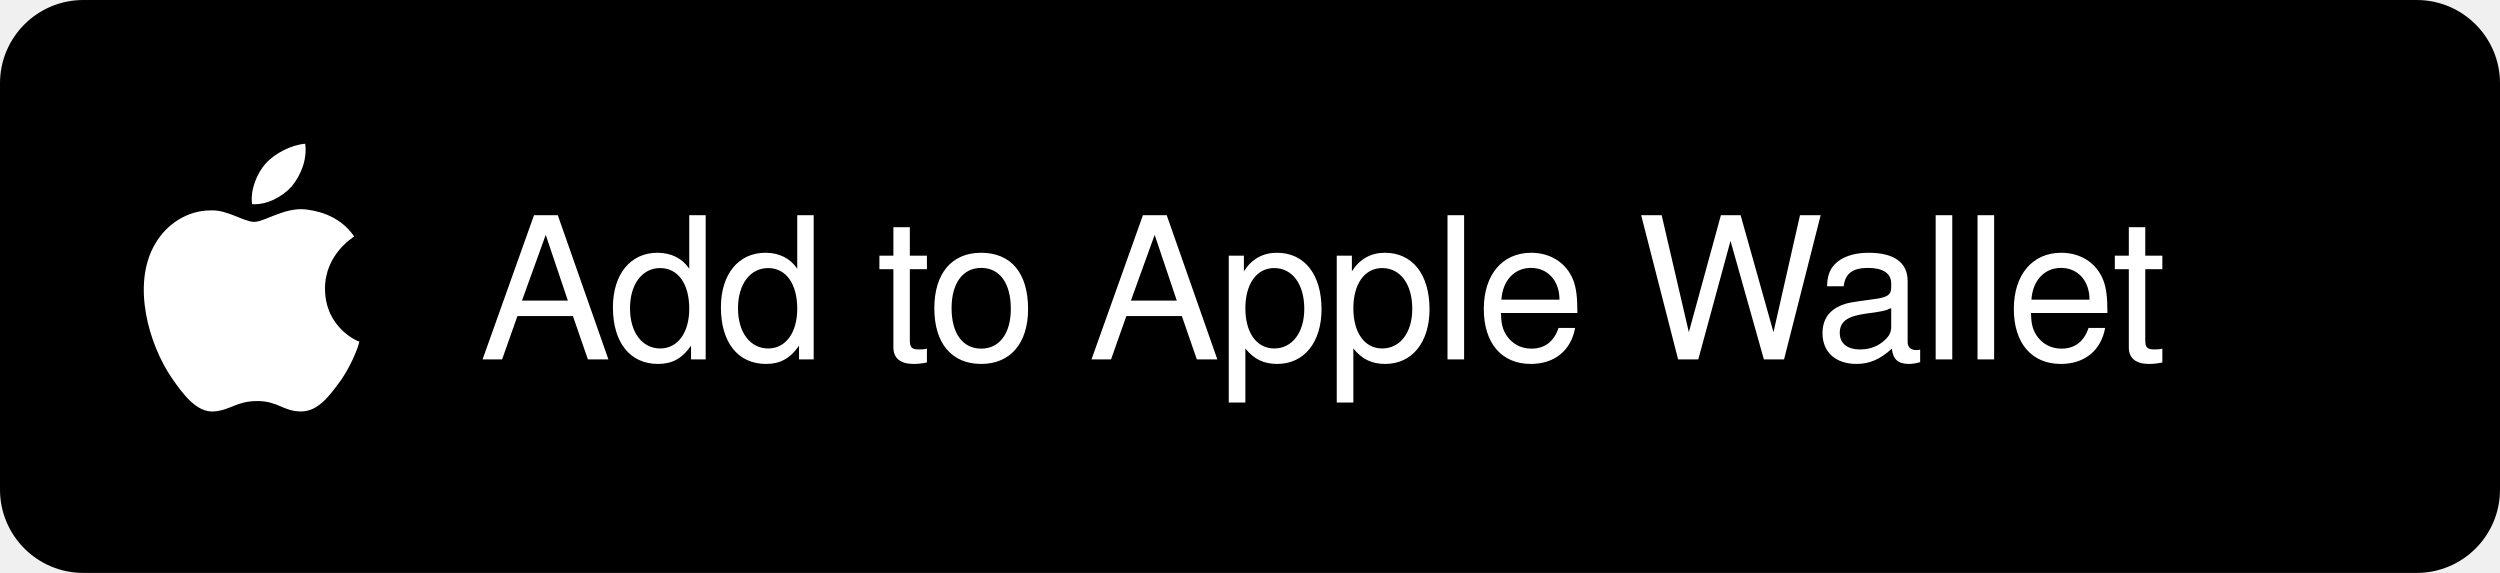
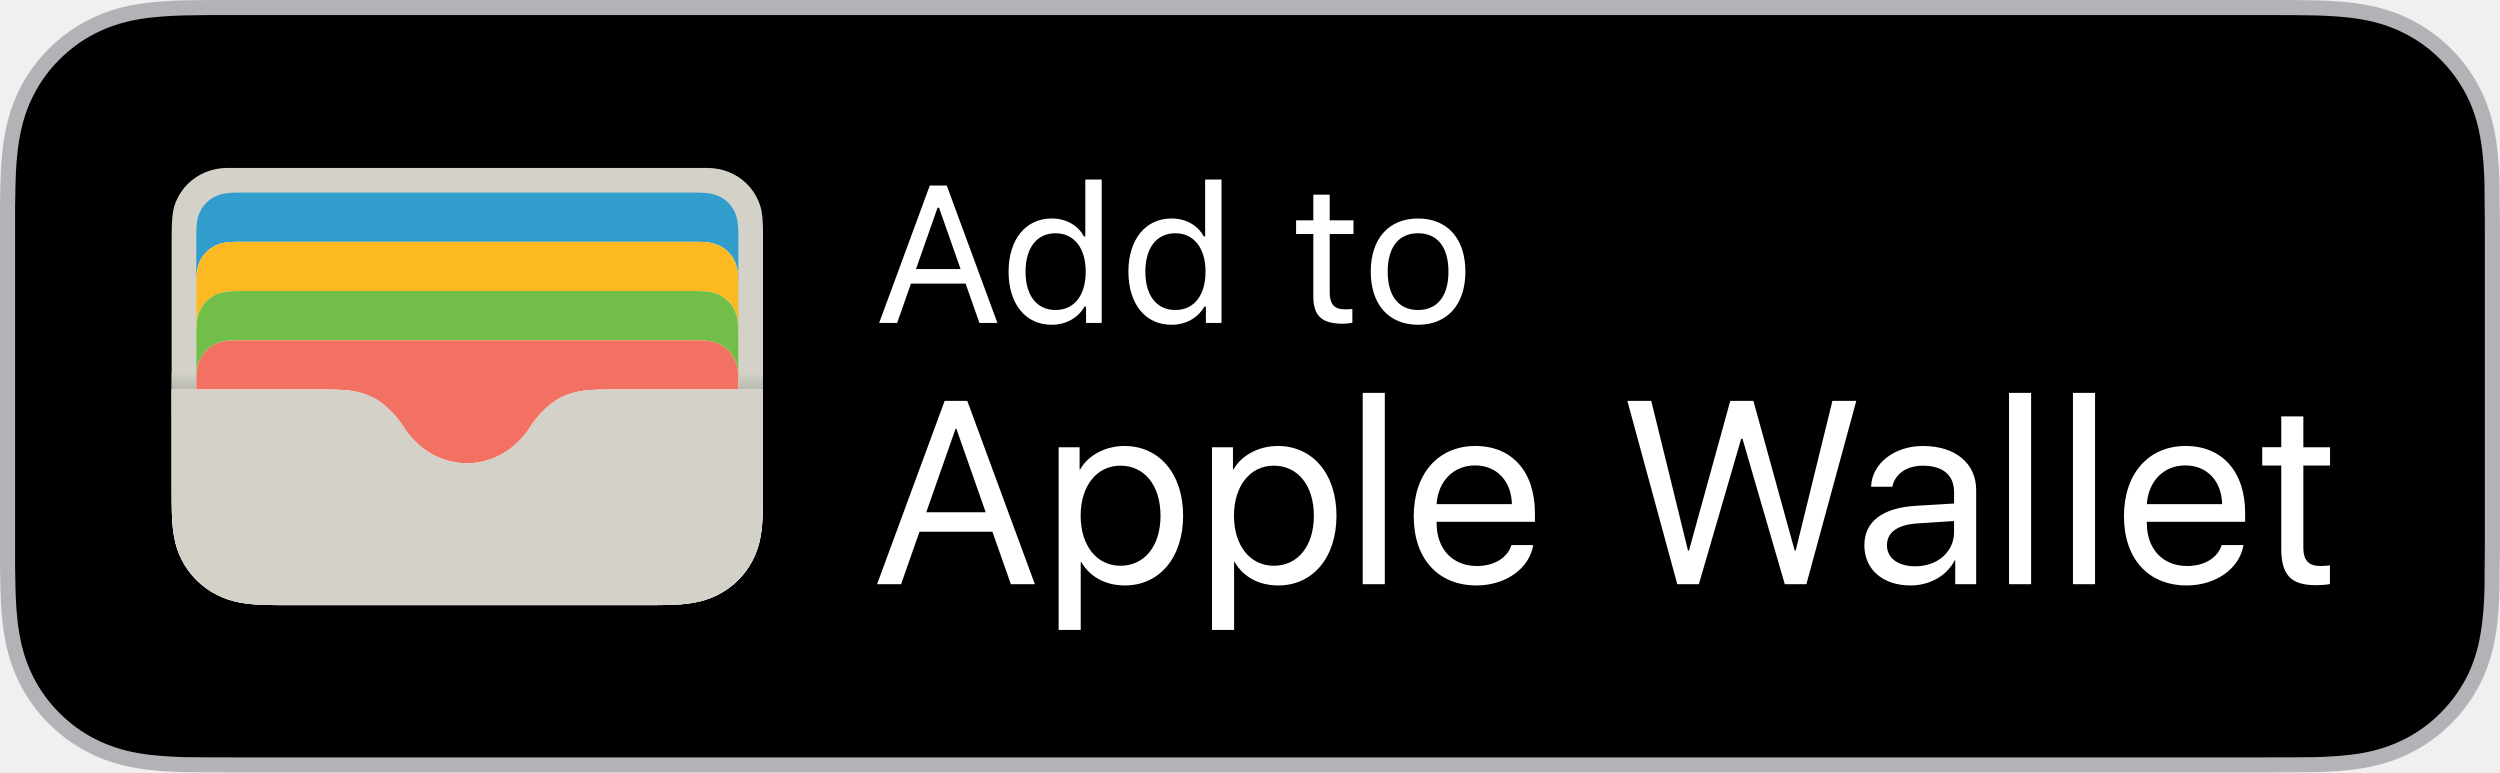
- <svg xmlns="http://www.w3.org/2000/svg" viewBox="0 0 240 55" role="img" aria-label="Add to Apple Wallet">
-   <rect width="240" height="55" rx="8" fill="#000" />
-   <g fill="#fff">
-     <path d="M31.2 27.7c0-3.3 2.7-4.9 2.8-5-1.5-2.2-3.9-2.5-4.7-2.6-2-.2-3.9 1.2-4.9 1.2-1 0-2.6-1.2-4.2-1.1-2.2 0-4.2 1.3-5.3 3.2-2.3 3.9-.6 9.7 1.6 12.9 1.1 1.6 2.4 3.3 4 3.2 1.6-.1 2.2-1 4.2-1s2.5 1 4.2 1c1.7 0 2.8-1.6 3.9-3.1 1.2-1.8 1.7-3.5 1.7-3.6-.1 0-3.3-1.3-3.3-5.1zM28 17.9c.9-1.1 1.5-2.6 1.3-4.1-1.3.1-2.9.9-3.8 1.9-.8.9-1.5 2.5-1.3 3.9 1.4.1 2.9-.7 3.8-1.7z" />
-     <text x="46" y="34.5" font-family="-apple-system,BlinkMacSystemFont,'SF Pro Text','Helvetica Neue',Helvetica,Arial,sans-serif" font-size="19" font-weight="500" letter-spacing="-0.2">Add to Apple Wallet</text>
+ <svg xmlns="http://www.w3.org/2000/svg" xmlns:xlink="http://www.w3.org/1999/xlink" version="1.1" id="US" x="0px" y="0px" viewBox="0 0 110.095 34.016" style="enable-background:new 0 0 110.095 34.016;" xml:space="preserve">
+   <defs id="defs228" />
+   <g id="g211">
+     <g id="g136">
+       <path style="fill:#B1B3B6;" d="M99.846,0H10.254C9.858,0,9.469,0,9.076,0.002C8.749,0.005,8.421,0.009,8.087,0.016    c-0.714,0.019-1.439,0.062-2.155,0.19C5.214,0.332,4.545,0.548,3.889,0.881C3.245,1.209,2.657,1.639,2.15,2.148    C1.636,2.657,1.208,3.247,0.882,3.89C0.548,4.543,0.336,5.217,0.21,5.937C0.08,6.649,0.036,7.369,0.019,8.09    C0.008,8.419,0.006,8.75,0,9.078c0,0.391,0,0.782,0,1.174v13.511c0,0.397,0,0.785,0,1.176c0.006,0.334,0.008,0.659,0.019,0.991    c0.017,0.72,0.061,1.441,0.191,2.152c0.126,0.72,0.338,1.394,0.672,2.048c0.326,0.641,0.754,1.231,1.268,1.738    c0.506,0.511,1.094,0.941,1.739,1.267c0.655,0.335,1.325,0.547,2.043,0.676c0.716,0.13,1.441,0.17,2.155,0.192    c0.334,0.007,0.662,0.009,0.989,0.009c0.393,0.002,0.781,0.002,1.178,0.002h89.591c0.384,0,0.779,0,1.166-0.002    c0.328,0,0.662-0.002,0.991-0.009c0.72-0.022,1.443-0.062,2.146-0.192c0.724-0.129,1.394-0.341,2.054-0.676    c0.643-0.327,1.235-0.756,1.739-1.267c0.512-0.507,0.939-1.097,1.271-1.738c0.332-0.653,0.544-1.327,0.67-2.048    c0.128-0.712,0.172-1.432,0.195-2.152c0.004-0.332,0.004-0.657,0.004-0.991c0.013-0.391,0.013-0.779,0.013-1.176V10.253    c0-0.393,0-0.784-0.013-1.174c0-0.328,0-0.659-0.004-0.989c-0.023-0.721-0.067-1.441-0.195-2.153    c-0.126-0.72-0.338-1.393-0.67-2.047c-0.332-0.643-0.758-1.233-1.271-1.742c-0.504-0.509-1.096-0.939-1.739-1.267    c-0.659-0.333-1.329-0.549-2.054-0.675c-0.704-0.128-1.426-0.17-2.146-0.19c-0.33-0.007-0.664-0.011-0.991-0.014    C100.625,0,100.23,0,99.846,0L99.846,0z" id="path132" />
+       <path d="M99.846,0.664c0.382,0,0.775,0,1.157,0.002l0.057,0.001l0.922,0.013c0.577,0.017,1.327,0.051,2.054,0.18    c0.674,0.119,1.285,0.32,1.863,0.614c0.586,0.298,1.113,0.682,1.573,1.146c0.462,0.46,0.846,0.99,1.147,1.571    c0.296,0.579,0.491,1.189,0.607,1.869c0.13,0.704,0.17,1.433,0.187,2.045c0.006,0.325,0.006,0.651,0.006,0.991    c0.008,0.386,0.008,0.771,0.008,1.159v13.511c0,0.393,0,0.775-0.008,1.176c0,0.33,0,0.653-0.006,0.97    c-0.017,0.622-0.057,1.35-0.187,2.06c-0.115,0.67-0.311,1.28-0.601,1.856c-0.307,0.584-0.691,1.113-1.155,1.575    c-0.458,0.461-0.985,0.845-1.571,1.142c-0.567,0.29-1.178,0.491-1.863,0.616c-0.71,0.125-1.436,0.161-2.045,0.181    c-0.328,0.007-0.655,0.009-0.985,0.009c-0.384,0.002-0.777,0.002-1.159,0.002H10.254c-0.393,0-0.783,0-1.178-0.002    c-0.325,0-0.647-0.002-0.968-0.009c-0.617-0.02-1.344-0.056-2.058-0.181c-0.683-0.125-1.292-0.327-1.859-0.616    c-0.58-0.293-1.107-0.679-1.575-1.149c-0.46-0.454-0.842-0.981-1.142-1.567c-0.29-0.571-0.489-1.177-0.611-1.865    c-0.134-0.735-0.166-1.479-0.181-2.054c-0.006-0.227-0.011-0.456-0.013-0.685l-0.004-0.286v-1.176V10.253V9.089L0.67,8.791    c0.002-0.227,0.006-0.454,0.013-0.685c0.015-0.568,0.046-1.312,0.183-2.053c0.12-0.686,0.319-1.294,0.611-1.862    c0.298-0.587,0.68-1.114,1.144-1.572c0.464-0.466,0.991-0.85,1.573-1.146C4.767,1.18,5.378,0.979,6.05,0.859    c0.729-0.129,1.48-0.162,2.05-0.18l0.977-0.014c0.395-0.002,0.785-0.002,1.178-0.002H99.846z" id="path134" />
+     </g>
+     <g id="g207">
+       <g id="g205">
+         <defs id="defs139">
+           <path id="SVGID_1_" d="M33.601,21.437c0,0.199,0,0.398-0.001,0.597c-0.001,0.168-0.003,0.335-0.008,0.503      c-0.01,0.365-0.032,0.733-0.097,1.094c-0.067,0.367-0.176,0.708-0.347,1.041c-0.169,0.327-0.389,0.627-0.652,0.886      c-0.263,0.26-0.566,0.477-0.898,0.644c-0.337,0.169-0.683,0.277-1.054,0.343c-0.366,0.065-0.739,0.086-1.109,0.096      c-0.17,0.005-0.34,0.006-0.509,0.007c-0.202,0.001-0.403,0.001-0.605,0.001l-0.168,0H15.155l-2.316,0      c-0.202,0-0.403,0-0.605-0.001c-0.17-0.001-0.34-0.003-0.509-0.007c-0.37-0.01-0.743-0.031-1.109-0.096      c-0.371-0.066-0.717-0.173-1.054-0.343c-0.331-0.167-0.635-0.384-0.898-0.644c-0.263-0.26-0.483-0.559-0.652-0.886      c-0.172-0.333-0.281-0.674-0.347-1.041C7.6,23.27,7.578,22.902,7.568,22.537c-0.005-0.168-0.007-0.335-0.008-0.503      c-0.001-0.199-0.001-0.398-0.001-0.597l0-2.286v-6.999l0-1.459c0-0.127,0-0.254,0.001-0.381      c0.001-0.107,0.002-0.214,0.005-0.321c0.006-0.233,0.02-0.468,0.062-0.698c0.043-0.234,0.112-0.452,0.222-0.664      c0.108-0.209,0.248-0.4,0.416-0.565c0.168-0.166,0.361-0.305,0.573-0.411C9.052,7.544,9.273,7.475,9.51,7.433      c0.233-0.041,0.472-0.055,0.708-0.061c0.108-0.003,0.217-0.004,0.325-0.005c0.129-0.001,0.257-0.001,0.386-0.001l1.478,0h17.722      l-1.373,0.001l1.478-0.001c0.129,0,0.257,0,0.386,0.001c0.108,0.001,0.217,0.002,0.325,0.005      c0.236,0.006,0.474,0.02,0.708,0.061c0.237,0.042,0.457,0.111,0.672,0.219c0.211,0.106,0.405,0.245,0.573,0.411      c0.168,0.166,0.308,0.357,0.416,0.565c0.11,0.213,0.179,0.43,0.222,0.664c0.042,0.23,0.056,0.465,0.062,0.698      c0.003,0.107,0.004,0.214,0.005,0.321c0.001,0.127,0.001,0.254,0.001,0.381l0,1.459v6.999L33.601,21.437z" />
+         </defs>
+         <clipPath id="SVGID_2_">
+           <use xlink:href="#SVGID_1_" style="overflow:visible;" id="use141" />
+         </clipPath>
+         <path id="wallet_back_2_" style="clip-path:url(#SVGID_2_);fill:#D3D1C8;" d="M33.601,9.87v16.78H7.559V9.852h0     c0-1.423,1.101-2.457,2.459-2.457v0h21.123v0h0c1.358,0,2.459,1.025,2.459,2.457C33.601,9.858,33.601,9.864,33.601,9.87z" clip-path="url(#SVGID_2_)" />
+         <linearGradient id="SVGID_3_" gradientUnits="userSpaceOnUse" x1="20.581" y1="16.408" x2="20.581" y2="18.349">
+           <stop offset="0.004" style="stop-color:#D3D1C8" id="stop145" />
+           <stop offset="0.232" style="stop-color:#C4C3BB" id="stop147" />
+           <stop offset="0.689" style="stop-color:#A5A59F" id="stop149" />
+           <stop offset="1" style="stop-color:#8C8D88" id="stop151" />
+         </linearGradient>
+         <rect x="7.56" y="16.408" style="clip-path:url(#SVGID_2_);fill:url(#SVGID_3_);" width="26.041" height="1.941" clip-path="url(#SVGID_2_)" id="rect154" />
+         <g clip-path="url(#SVGID_2_)" id="g193" style="clip-path:url(#SVGID_2_);">
+           <defs id="defs157">
+             <path id="blue_1_" d="M8.644,20.764V11.55l0-0.936c0-0.082,0-0.163,0-0.245c0-0.069,0.001-0.137,0.003-0.206       c0.004-0.15,0.013-0.3,0.039-0.448c0.027-0.15,0.071-0.29,0.141-0.426c0.068-0.134,0.157-0.257,0.264-0.363       C9.198,8.82,9.321,8.731,9.455,8.663c0.136-0.069,0.276-0.113,0.427-0.14c0.148-0.027,0.299-0.035,0.449-0.039       c0.069-0.002,0.137-0.003,0.206-0.003c0.082,0,0.163,0,0.245,0l0.937,0h18.592l-0.869,0l0.937,0c0.082,0,0.163,0,0.245,0       c0.069,0,0.137,0.001,0.206,0.003c0.15,0.004,0.301,0.013,0.449,0.039c0.15,0.027,0.29,0.071,0.427,0.14       c0.134,0.068,0.257,0.157,0.363,0.264c0.106,0.106,0.196,0.229,0.264,0.363c0.07,0.136,0.114,0.276,0.141,0.426       c0.027,0.148,0.035,0.299,0.039,0.448c0.002,0.069,0.003,0.137,0.003,0.206c0,0.082,0,0.163,0,0.245l0,0.936v9.214H8.644z" />
+           </defs>
+           <clipPath id="blue_2_">
+             <use xlink:href="#blue_1_" style="overflow:visible;" id="use159" />
+           </clipPath>
+           <path id="blue_4_" style="clip-path:url(#blue_2_);fill:#319DCC;" d="M8.644,20.764V11.55l0-0.936c0-0.082,0-0.163,0-0.245      c0-0.069,0.001-0.137,0.003-0.206c0.004-0.15,0.013-0.3,0.039-0.448c0.027-0.15,0.071-0.29,0.141-0.426      c0.068-0.134,0.157-0.257,0.264-0.363C9.198,8.82,9.321,8.731,9.455,8.663c0.136-0.069,0.276-0.113,0.427-0.14      c0.148-0.027,0.299-0.035,0.449-0.039c0.069-0.002,0.137-0.003,0.206-0.003c0.082,0,0.163,0,0.245,0l0.937,0h18.592l-0.869,0      l0.937,0c0.082,0,0.163,0,0.245,0c0.069,0,0.137,0.001,0.206,0.003c0.15,0.004,0.301,0.013,0.449,0.039      c0.15,0.027,0.29,0.071,0.427,0.14c0.134,0.068,0.257,0.157,0.363,0.264c0.106,0.106,0.196,0.229,0.264,0.363      c0.07,0.136,0.114,0.276,0.141,0.426c0.027,0.148,0.035,0.299,0.039,0.448c0.002,0.069,0.003,0.137,0.003,0.206      c0,0.082,0,0.163,0,0.245l0,0.936v9.214H8.644z" clip-path="url(#blue_2_)" />
+           <g id="yellow_shdw" clip-path="url(#blue_2_)" style="clip-path:url(#blue_2_);">
+             <g id="g169">
+               <g id="g167">
+                 <path style="fill:#FFFFFF;" d="M8.644,22.932v-9.214l0-0.936c0-0.082,0-0.163,0-0.245c0-0.069,0.001-0.137,0.003-0.206         c0.004-0.15,0.013-0.3,0.039-0.448c0.027-0.15,0.071-0.29,0.141-0.426c0.068-0.134,0.157-0.257,0.264-0.363         c0.106-0.106,0.229-0.195,0.363-0.264c0.136-0.069,0.276-0.113,0.427-0.14c0.148-0.027,0.299-0.035,0.449-0.039         c0.069-0.002,0.137-0.003,0.206-0.003c0.082,0,0.163,0,0.245,0l0.937,0h18.592l-0.869,0l0.937,0c0.082,0,0.163,0,0.245,0         c0.069,0,0.137,0.001,0.206,0.003c0.15,0.004,0.301,0.013,0.449,0.039c0.15,0.027,0.29,0.071,0.427,0.14         c0.134,0.068,0.257,0.157,0.363,0.264c0.106,0.106,0.196,0.229,0.264,0.363c0.07,0.136,0.114,0.276,0.141,0.426         c0.027,0.148,0.035,0.299,0.039,0.448c0.002,0.069,0.003,0.137,0.003,0.206c0,0.082,0,0.163,0,0.245l0,0.936v9.214H8.644z" id="path165" />
+               </g>
+             </g>
+           </g>
+           <path id="yellow_5_" style="clip-path:url(#blue_2_);fill:#FDB921;" d="M8.644,22.932v-9.214l0-0.936c0-0.082,0-0.163,0-0.245      c0-0.069,0.001-0.137,0.003-0.206c0.004-0.15,0.013-0.3,0.039-0.448c0.027-0.15,0.071-0.29,0.141-0.426      c0.068-0.134,0.157-0.257,0.264-0.363c0.106-0.106,0.229-0.195,0.363-0.264c0.136-0.069,0.276-0.113,0.427-0.14      c0.148-0.027,0.299-0.035,0.449-0.039c0.069-0.002,0.137-0.003,0.206-0.003c0.082,0,0.163,0,0.245,0l0.937,0h18.592l-0.869,0      l0.937,0c0.082,0,0.163,0,0.245,0c0.069,0,0.137,0.001,0.206,0.003c0.15,0.004,0.301,0.013,0.449,0.039      c0.15,0.027,0.29,0.071,0.427,0.14c0.134,0.068,0.257,0.157,0.363,0.264c0.106,0.106,0.196,0.229,0.264,0.363      c0.07,0.136,0.114,0.276,0.141,0.426c0.027,0.148,0.035,0.299,0.039,0.448c0.002,0.069,0.003,0.137,0.003,0.206      c0,0.082,0,0.163,0,0.245l0,0.936v9.214H8.644z" clip-path="url(#blue_2_)" />
+           <g id="green_shdw" clip-path="url(#blue_2_)" style="clip-path:url(#blue_2_);">
+             <g id="g179">
+               <g id="g177">
+                 <path style="fill:#FFFFFF;" d="M8.644,25.1v-9.214l0-0.936c0-0.082,0-0.163,0-0.245c0-0.069,0.001-0.137,0.003-0.206         c0.004-0.15,0.013-0.3,0.039-0.448c0.027-0.15,0.071-0.29,0.141-0.426c0.068-0.134,0.157-0.257,0.264-0.363         c0.106-0.106,0.229-0.195,0.363-0.264c0.136-0.069,0.276-0.113,0.427-0.14c0.148-0.027,0.299-0.035,0.449-0.039         c0.069-0.002,0.137-0.003,0.206-0.003c0.082,0,0.163,0,0.245,0l0.937,0h18.592l-0.869,0l0.937,0c0.082,0,0.163,0,0.245,0         c0.069,0,0.137,0.001,0.206,0.003c0.15,0.004,0.301,0.013,0.449,0.039c0.15,0.027,0.29,0.071,0.427,0.14         c0.134,0.068,0.257,0.157,0.363,0.264c0.106,0.106,0.196,0.229,0.264,0.363c0.07,0.136,0.114,0.276,0.141,0.426         c0.027,0.148,0.035,0.299,0.039,0.448c0.002,0.069,0.003,0.137,0.003,0.206c0,0.082,0,0.163,0,0.245l0,0.936V25.1H8.644z" id="path175" />
+               </g>
+             </g>
+           </g>
+           <path id="green_5_" style="clip-path:url(#blue_2_);fill:#71BF49;" d="M8.644,25.1v-9.214l0-0.936c0-0.082,0-0.163,0-0.245      c0-0.069,0.001-0.137,0.003-0.206c0.004-0.15,0.013-0.3,0.039-0.448c0.027-0.15,0.071-0.29,0.141-0.426      c0.068-0.134,0.157-0.257,0.264-0.363c0.106-0.106,0.229-0.195,0.363-0.264c0.136-0.069,0.276-0.113,0.427-0.14      c0.148-0.027,0.299-0.035,0.449-0.039c0.069-0.002,0.137-0.003,0.206-0.003c0.082,0,0.163,0,0.245,0l0.937,0h18.592l-0.869,0      l0.937,0c0.082,0,0.163,0,0.245,0c0.069,0,0.137,0.001,0.206,0.003c0.15,0.004,0.301,0.013,0.449,0.039      c0.15,0.027,0.29,0.071,0.427,0.14c0.134,0.068,0.257,0.157,0.363,0.264c0.106,0.106,0.196,0.229,0.264,0.363      c0.07,0.136,0.114,0.276,0.141,0.426c0.027,0.148,0.035,0.299,0.039,0.448c0.002,0.069,0.003,0.137,0.003,0.206      c0,0.082,0,0.163,0,0.245l0,0.936V25.1H8.644z" clip-path="url(#blue_2_)" />
+           <g id="red_shdw" clip-path="url(#blue_2_)" style="clip-path:url(#blue_2_);">
+             <g id="g189">
+               <g id="g187">
+                 <path style="fill:#FFFFFF;" d="M8.644,25.1v-7.046l0-0.936c0-0.082,0-0.163,0-0.245c0-0.069,0.001-0.137,0.003-0.206         c0.004-0.15,0.013-0.3,0.039-0.448c0.027-0.15,0.071-0.29,0.141-0.426c0.068-0.134,0.157-0.257,0.264-0.363         c0.106-0.106,0.229-0.195,0.363-0.264c0.136-0.069,0.276-0.113,0.427-0.14c0.148-0.027,0.299-0.035,0.449-0.039         c0.069-0.002,0.137-0.003,0.206-0.003c0.082,0,0.163,0,0.245,0l0.937,0h18.592l-0.869,0l0.937,0c0.082,0,0.163,0,0.245,0         c0.069,0,0.137,0.001,0.206,0.003c0.15,0.004,0.301,0.013,0.449,0.039c0.15,0.027,0.29,0.071,0.427,0.14         c0.134,0.068,0.257,0.157,0.363,0.264c0.106,0.106,0.196,0.229,0.264,0.363c0.07,0.136,0.114,0.276,0.141,0.426         c0.027,0.148,0.035,0.299,0.039,0.448c0.002,0.069,0.003,0.137,0.003,0.206c0,0.082,0,0.163,0,0.245l0,0.936V25.1H8.644z" id="path185" />
+               </g>
+             </g>
+           </g>
+           <path id="red_5_" style="clip-path:url(#blue_2_);fill:#F37163;" d="M8.644,25.1v-7.046l0-0.936c0-0.082,0-0.163,0-0.245      c0-0.069,0.001-0.137,0.003-0.206c0.004-0.15,0.013-0.3,0.039-0.448c0.027-0.15,0.071-0.29,0.141-0.426      c0.068-0.134,0.157-0.257,0.264-0.363c0.106-0.106,0.229-0.195,0.363-0.264c0.136-0.069,0.276-0.113,0.427-0.14      c0.148-0.027,0.299-0.035,0.449-0.039c0.069-0.002,0.137-0.003,0.206-0.003c0.082,0,0.163,0,0.245,0l0.937,0h18.592l-0.869,0      l0.937,0c0.082,0,0.163,0,0.245,0c0.069,0,0.137,0.001,0.206,0.003c0.15,0.004,0.301,0.013,0.449,0.039      c0.15,0.027,0.29,0.071,0.427,0.14c0.134,0.068,0.257,0.157,0.363,0.264c0.106,0.106,0.196,0.229,0.264,0.363      c0.07,0.136,0.114,0.276,0.141,0.426c0.027,0.148,0.035,0.299,0.039,0.448c0.002,0.069,0.003,0.137,0.003,0.206      c0,0.082,0,0.163,0,0.245l0,0.936V25.1H8.644z" clip-path="url(#blue_2_)" />
+         </g>
+         <g id="wallet_pocket_shdw" clip-path="url(#SVGID_2_)" style="clip-path:url(#SVGID_2_);">
+           <g id="g201">
+             <g id="g199">
+               <path style="fill:#FFFFFF;" d="M33.601,26.906H7.559v-9.756l6.324,0c0.155,0,0.311,0,0.466,0.001        c0.131,0.001,0.262,0.002,0.392,0.006c0.285,0.008,0.572,0.024,0.854,0.075c0.286,0.051,0.552,0.135,0.812,0.267        c-0.055-0.028,0.715,0.288,1.391,1.339c0.488,0.758,1.436,1.562,2.763,1.562s2.276-0.804,2.763-1.562        c0.642-0.998,1.356-1.322,1.39-1.339c0.26-0.132,0.526-0.216,0.812-0.267c0.282-0.051,0.569-0.067,0.854-0.075        c0.131-0.004,0.262-0.005,0.392-0.006c0.155-0.001,0.311-0.001,0.466-0.001l6.362,0V26.906z" id="path197" />
+             </g>
+           </g>
+         </g>
+         <path id="wallet_pocket_1_" style="clip-path:url(#SVGID_2_);fill:#D3D1C8;" d="M33.601,26.906H7.559v-9.756l6.324,0     c0.155,0,0.311,0,0.466,0.001c0.131,0.001,0.262,0.002,0.392,0.006c0.285,0.008,0.572,0.024,0.854,0.075     c0.286,0.051,0.552,0.135,0.812,0.267c-0.055-0.028,0.715,0.288,1.391,1.339c0.488,0.758,1.436,1.562,2.763,1.562     s2.276-0.804,2.763-1.562c0.642-0.998,1.356-1.322,1.39-1.339c0.26-0.132,0.526-0.216,0.812-0.267     c0.282-0.051,0.569-0.067,0.854-0.075c0.131-0.004,0.262-0.005,0.392-0.006c0.155-0.001,0.311-0.001,0.466-0.001l6.362,0V26.906z     " clip-path="url(#SVGID_2_)" />
+       </g>
+     </g>
+     <path style="fill:#FFFFFF;" d="M43.704,23.416h-3.211l-0.811,2.31h-1.057l2.976-8.072h0.996l2.976,8.072h-1.057L43.704,23.416z    M40.79,22.56h2.618l-1.292-3.681h-0.034L40.79,22.56z M52.102,22.711c0,1.84-1.04,3.071-2.562,3.071   c-0.856,0-1.544-0.375-1.924-1.035h-0.023v2.993H46.62v-8.044h0.923v0.979h0.022c0.352-0.626,1.119-1.035,1.952-1.035   C51.056,19.64,52.102,20.871,52.102,22.711z M51.107,22.711c0-1.331-0.705-2.204-1.767-2.204c-1.041,0-1.751,0.895-1.751,2.204   c0,1.315,0.71,2.204,1.751,2.204C50.402,24.915,51.107,24.048,51.107,22.711z M58.856,22.711c0,1.84-1.04,3.071-2.562,3.071   c-0.856,0-1.544-0.375-1.924-1.035h-0.023v2.993h-0.973v-8.044h0.923v0.979h0.022c0.352-0.626,1.119-1.035,1.952-1.035   C57.81,19.64,58.856,20.871,58.856,22.711z M57.86,22.711c0-1.331-0.705-2.204-1.767-2.204c-1.041,0-1.751,0.895-1.751,2.204   c0,1.315,0.71,2.204,1.751,2.204C57.155,24.915,57.86,24.048,57.86,22.711z M60.011,17.302h0.973v8.424h-0.973V17.302z    M67.521,24.003c-0.168,1.035-1.214,1.779-2.5,1.779c-1.695,0-2.763-1.18-2.763-3.049c0-1.868,1.074-3.093,2.719-3.093   c1.611,0,2.618,1.136,2.618,2.959v0.38h-4.33v0.056c0,1.147,0.705,1.891,1.779,1.891c0.755,0,1.342-0.358,1.516-0.923H67.521z    M63.264,22.202h3.317c-0.023-1.024-0.671-1.706-1.622-1.706C64.014,20.496,63.331,21.184,63.264,22.202z M74.815,25.726h-0.951   l-2.198-8.072h1.052l1.617,6.589h0.045l1.818-6.589h1.018l1.818,6.589h0.045l1.617-6.589h1.051l-2.198,8.072h-0.951l-1.863-6.405   h-0.056L74.815,25.726z M82.103,24.009c0-1.035,0.795-1.644,2.26-1.734l1.69-0.101v-0.503c0-0.75-0.492-1.163-1.382-1.163   c-0.699,0-1.219,0.358-1.337,0.928h-0.934c0.028-1.018,1.018-1.796,2.283-1.796c1.426,0,2.344,0.761,2.344,1.947v4.139h-0.923   V24.68H86.08c-0.341,0.671-1.096,1.102-1.941,1.102C82.914,25.782,82.103,25.078,82.103,24.009z M86.052,23.433v-0.487   l-1.578,0.101c-0.906,0.056-1.376,0.386-1.376,0.968c0,0.56,0.487,0.923,1.247,0.923C85.331,24.938,86.052,24.3,86.052,23.433z    M88.473,17.302h0.973v8.424h-0.973V17.302z M91.289,17.302h0.973v8.424h-0.973V17.302z M98.798,24.003   c-0.168,1.035-1.214,1.779-2.5,1.779c-1.695,0-2.763-1.18-2.763-3.049c0-1.868,1.074-3.093,2.719-3.093   c1.611,0,2.618,1.136,2.618,2.959v0.38h-4.33v0.056c0,1.147,0.705,1.891,1.779,1.891c0.755,0,1.342-0.358,1.516-0.923H98.798z    M94.542,22.202h3.317c-0.023-1.024-0.671-1.706-1.622-1.706C95.291,20.496,94.609,21.184,94.542,22.202z M101.435,18.337v1.359   h1.175v0.805h-1.175v3.619c0,0.554,0.235,0.806,0.749,0.806c0.117,0,0.352-0.017,0.42-0.028v0.822   c-0.117,0.028-0.397,0.05-0.626,0.05c-1.091,0-1.516-0.453-1.516-1.611v-3.659h-0.839v-0.805h0.839v-1.359H101.435z M42.523,12.49   h-2.407l-0.608,1.732h-0.792l2.231-6.051h0.746l2.231,6.051h-0.792L42.523,12.49z M40.339,11.849h1.963l-0.948-2.7h-0.067   L40.339,11.849z M44.416,11.962c0-1.417,0.751-2.34,1.899-2.34c0.629,0,1.162,0.298,1.417,0.792h0.063V7.907h0.721v6.315h-0.688   v-0.721h-0.067c-0.285,0.503-0.822,0.801-1.447,0.801C45.158,14.302,44.416,13.384,44.416,11.962z M45.163,11.962   c0,1.056,0.495,1.69,1.321,1.69c0.822,0,1.329-0.646,1.329-1.69c0-1.036-0.512-1.69-1.329-1.69   C45.662,10.272,45.163,10.91,45.163,11.962z M49.693,11.962c0-1.417,0.751-2.34,1.899-2.34c0.629,0,1.162,0.298,1.417,0.792h0.063   V7.907h0.721v6.315h-0.688v-0.721h-0.067c-0.285,0.503-0.822,0.801-1.447,0.801C50.435,14.302,49.693,13.384,49.693,11.962z    M50.439,11.962c0,1.056,0.495,1.69,1.321,1.69c0.822,0,1.329-0.646,1.329-1.69c0-1.036-0.512-1.69-1.329-1.69   C50.938,10.272,50.439,10.91,50.439,11.962z M58.557,8.574v1.128h1.048v0.604h-1.048v2.558c0,0.532,0.201,0.759,0.671,0.759   c0.13,0,0.193-0.004,0.327-0.017v0.608c-0.142,0.025-0.272,0.042-0.415,0.042c-0.931,0-1.304-0.344-1.304-1.208v-2.742h-0.759   V9.702h0.759V8.574H58.557z M60.365,11.962c0-1.455,0.797-2.34,2.084-2.34s2.084,0.885,2.084,2.34c0,1.451-0.797,2.34-2.084,2.34   S60.365,13.413,60.365,11.962z M63.787,11.962c0-1.073-0.482-1.69-1.338-1.69s-1.338,0.616-1.338,1.69   c0,1.069,0.482,1.69,1.338,1.69S63.787,13.031,63.787,11.962z" id="path209" />
  </g>
+   <g id="g213">
+ </g>
+   <g id="g215">
+ </g>
+   <g id="g217">
+ </g>
+   <g id="g219">
+ </g>
+   <g id="g221">
+ </g>
+   <g id="g223">
+ </g>
</svg>
